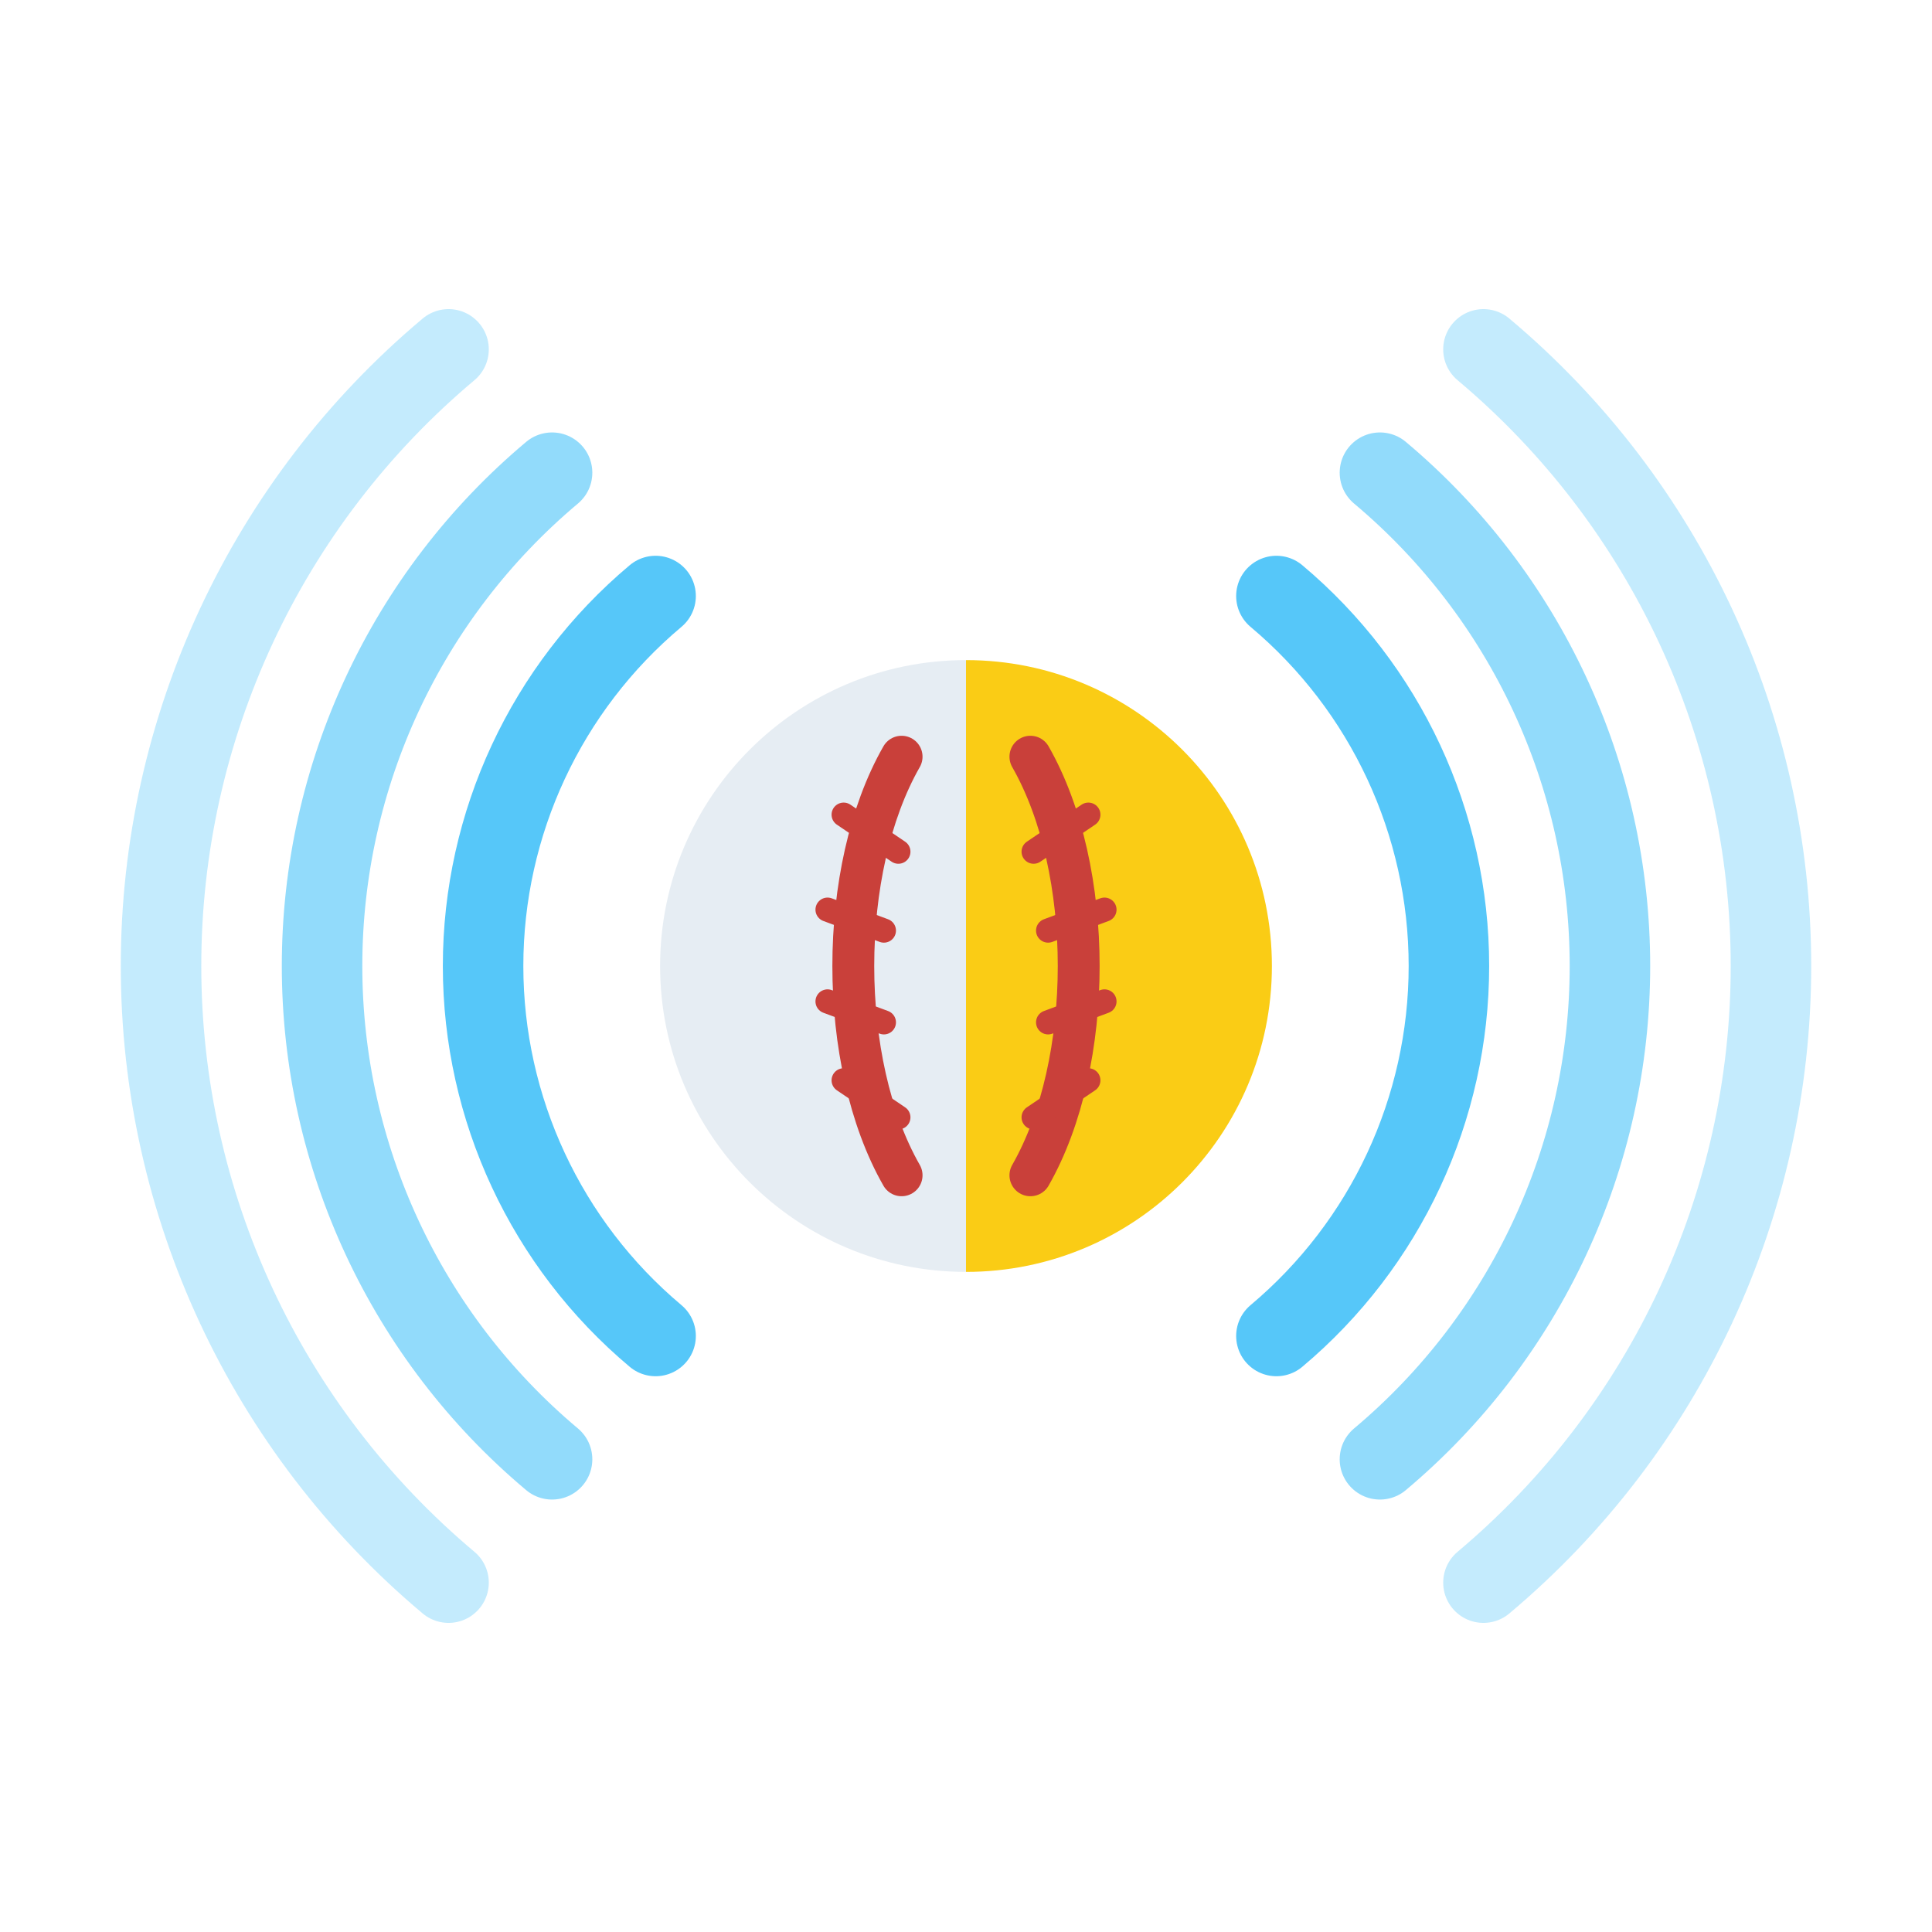
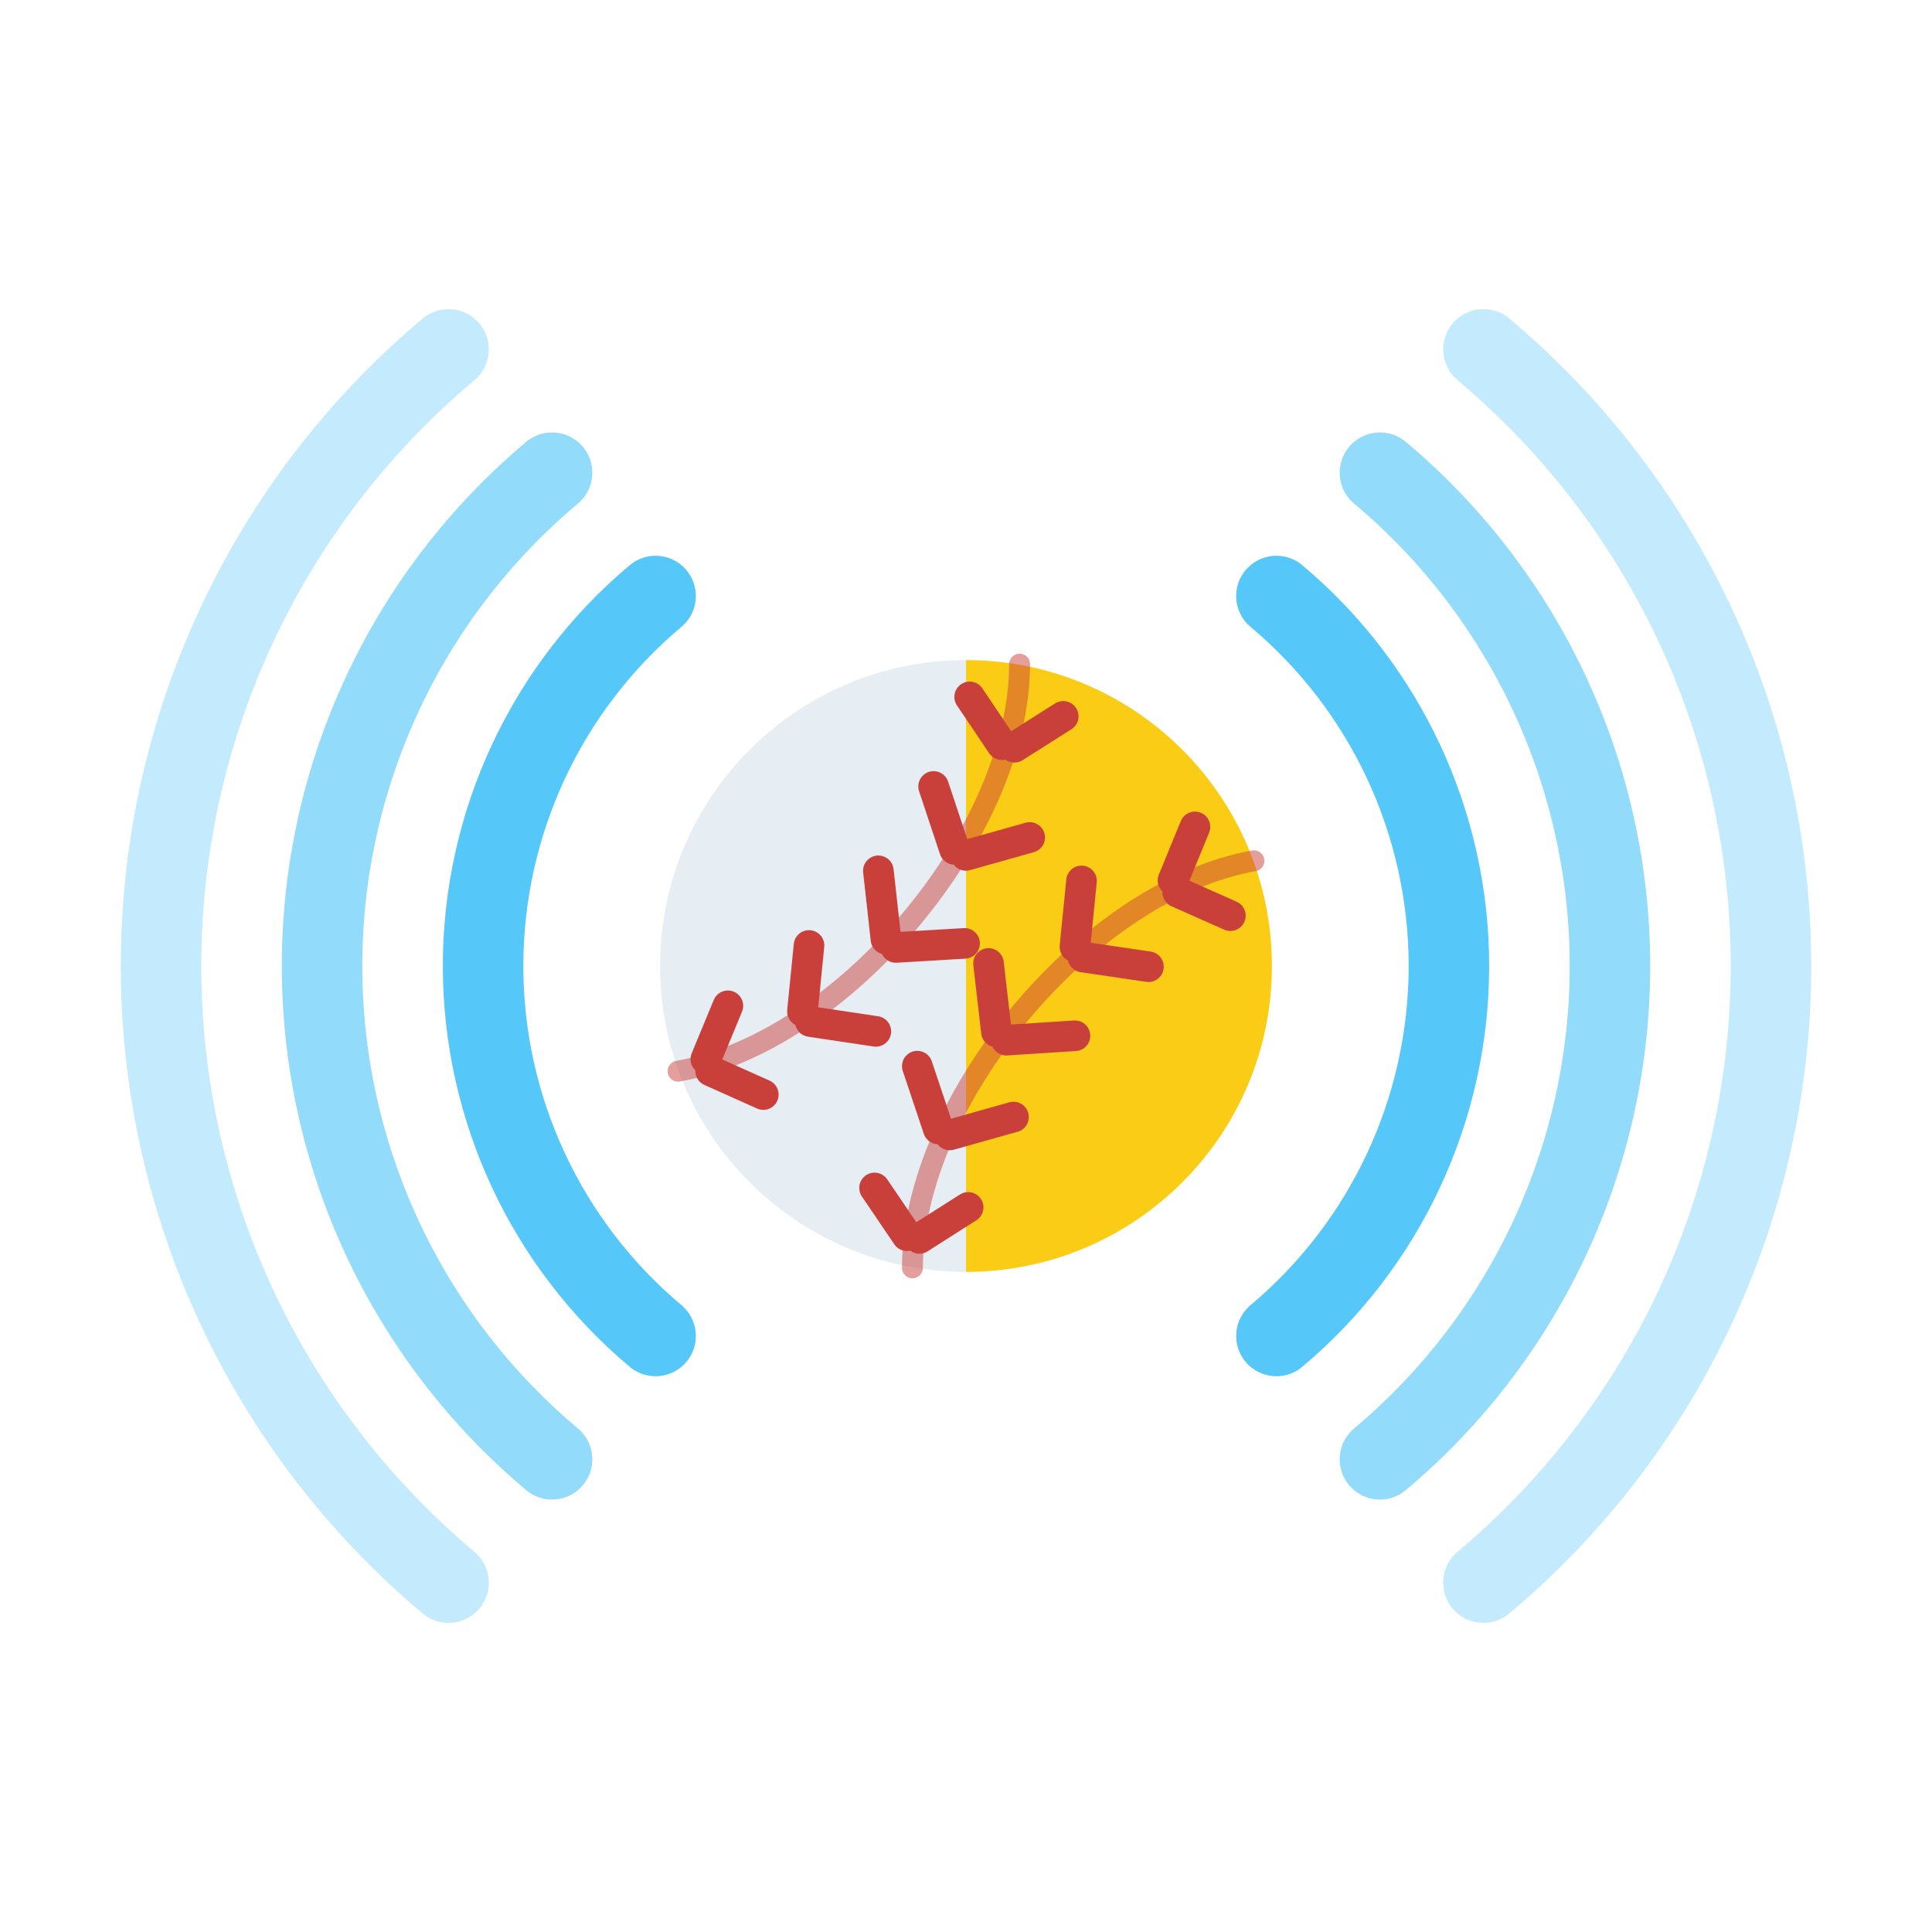
<svg xmlns="http://www.w3.org/2000/svg" viewBox="0 0 120 120" width="120" height="120" role="img" aria-label="Dugout Signals">
  <g fill="none" stroke="#38bdf8" stroke-width="5" stroke-linecap="round">
    <path d="M92.14 21.7A50 50 0 0 1 92.14 98.3" opacity=".3" />
    <path d="M85.71 29.36A40 40 0 0 1 85.71 90.64" opacity=".55" />
    <path d="M79.28 37.02A30 30 0 0 1 79.28 82.98" opacity=".85" />
    <path d="M27.86 21.7A50 50 0 0 0 27.86 98.3" opacity=".3" />
    <path d="M34.29 29.36A40 40 0 0 0 34.29 90.64" opacity=".55" />
    <path d="M40.72 37.02A30 30 0 0 0 40.72 82.98" opacity=".85" />
  </g>
  <defs>
    <clipPath id="l">
      <rect x="41" y="41" width="19" height="38" />
    </clipPath>
    <clipPath id="r">
      <rect x="60" y="41" width="19" height="38" />
    </clipPath>
  </defs>
  <circle cx="60" cy="60" r="19" fill="#e6edf3" clip-path="url(#l)" />
  <circle cx="60" cy="60" r="19" fill="#facc15" clip-path="url(#r)" />
-   <g fill="none" stroke="#c9403a" stroke-width="2.6" stroke-linecap="round">
-     <path d="M56 47C52 54 52 66 56 73" />
-     <path d="M64 47C68 54 68 66 64 73" />
-   </g>
-   <g fill="none" stroke="#c9403a" stroke-width="1.5" stroke-linecap="round">
-     <path d="M52.4 50.6 55.8 52.9" />
-     <path d="M51.4 56.5 54.9 57.8" />
-     <path d="M51.4 62.2 54.9 63.5" />
-     <path d="M52.4 67.1 55.8 69.4" />
-     <path d="M67.6 50.6 64.2 52.9" />
-     <path d="M68.6 56.5 65.1 57.8" />
-     <path d="M68.6 62.2 65.1 63.5" />
-     <path d="M67.6 67.1 64.2 69.4" />
+   <g transform="rotate(40 60 60)">
+     <g fill="none" stroke="#c9403a" stroke-width="1.3" stroke-linecap="round" opacity=".5">
+       <path d="M50.5 43.5C57.2 51.5 57.2 68.5 50.5 76.5" />
+       <path d="M69.5 43.5C62.8 51.5 62.8 68.5 69.5 76.5" />
+     </g>
+     <g fill="none" stroke="#c9403a" stroke-width="1.9" stroke-linecap="round">
+       <path d="M52.87 48.04L49.43 47.05 M53.57 47.66L54.66 44.24 M54.80 54.91L51.29 52.75 M55.58 54.74L57.90 51.34 M55.12 61.92L52.03 58.97 M55.92 61.92L59.03 58.98 M54.03 68.69L51.71 65.29 M54.81 68.86L58.32 66.71 M51.34 74.82L50.26 71.40 M52.04 75.19L55.49 74.21" />
+       <path transform="translate(120,0) scale(-1,1)" d="M52.87 48.04L49.43 47.05 M53.57 47.66L54.66 44.24 M54.80 54.91L51.29 52.75 M55.58 54.74L57.90 51.34 M55.12 61.92L52.03 58.97 M55.92 61.92L59.03 58.98 M54.03 68.69L51.71 65.29 M54.81 68.86L58.32 66.71 M51.34 74.82L50.26 71.40 M52.04 75.19L55.49 74.21" />
+     </g>
  </g>
</svg>
